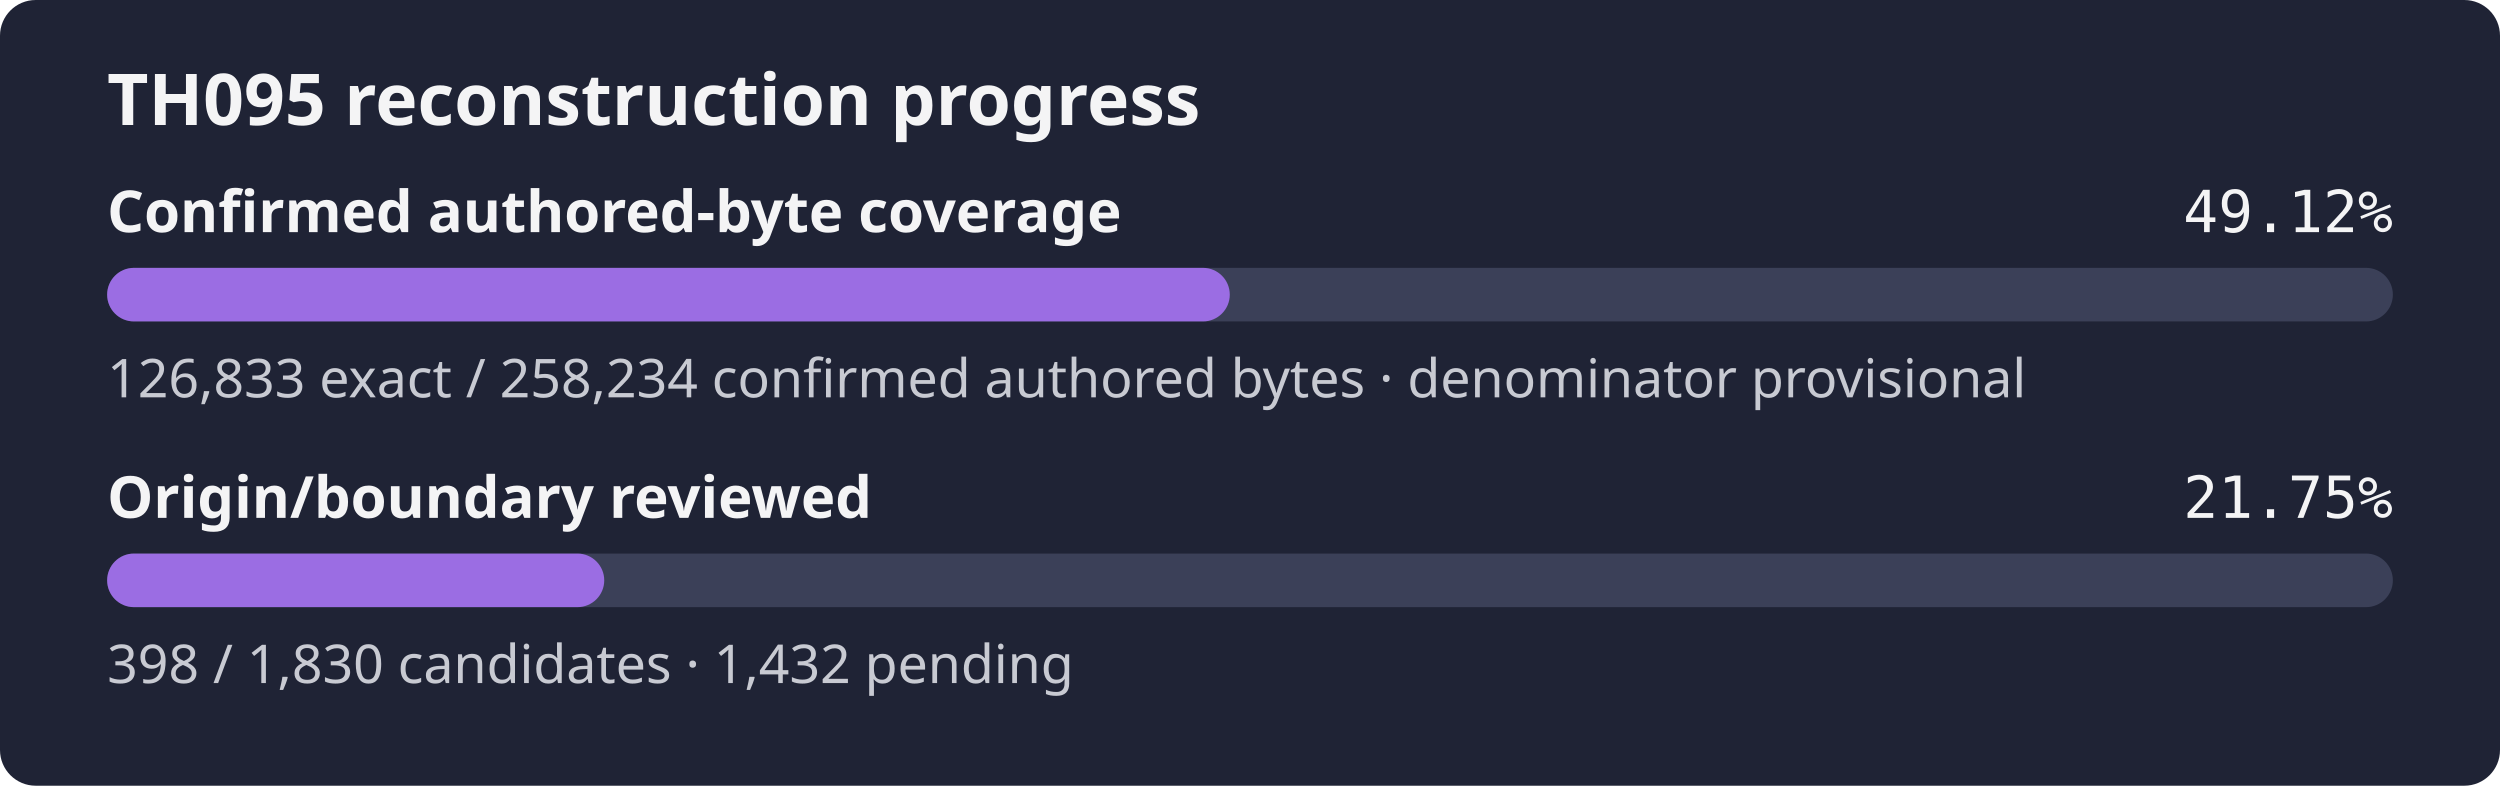
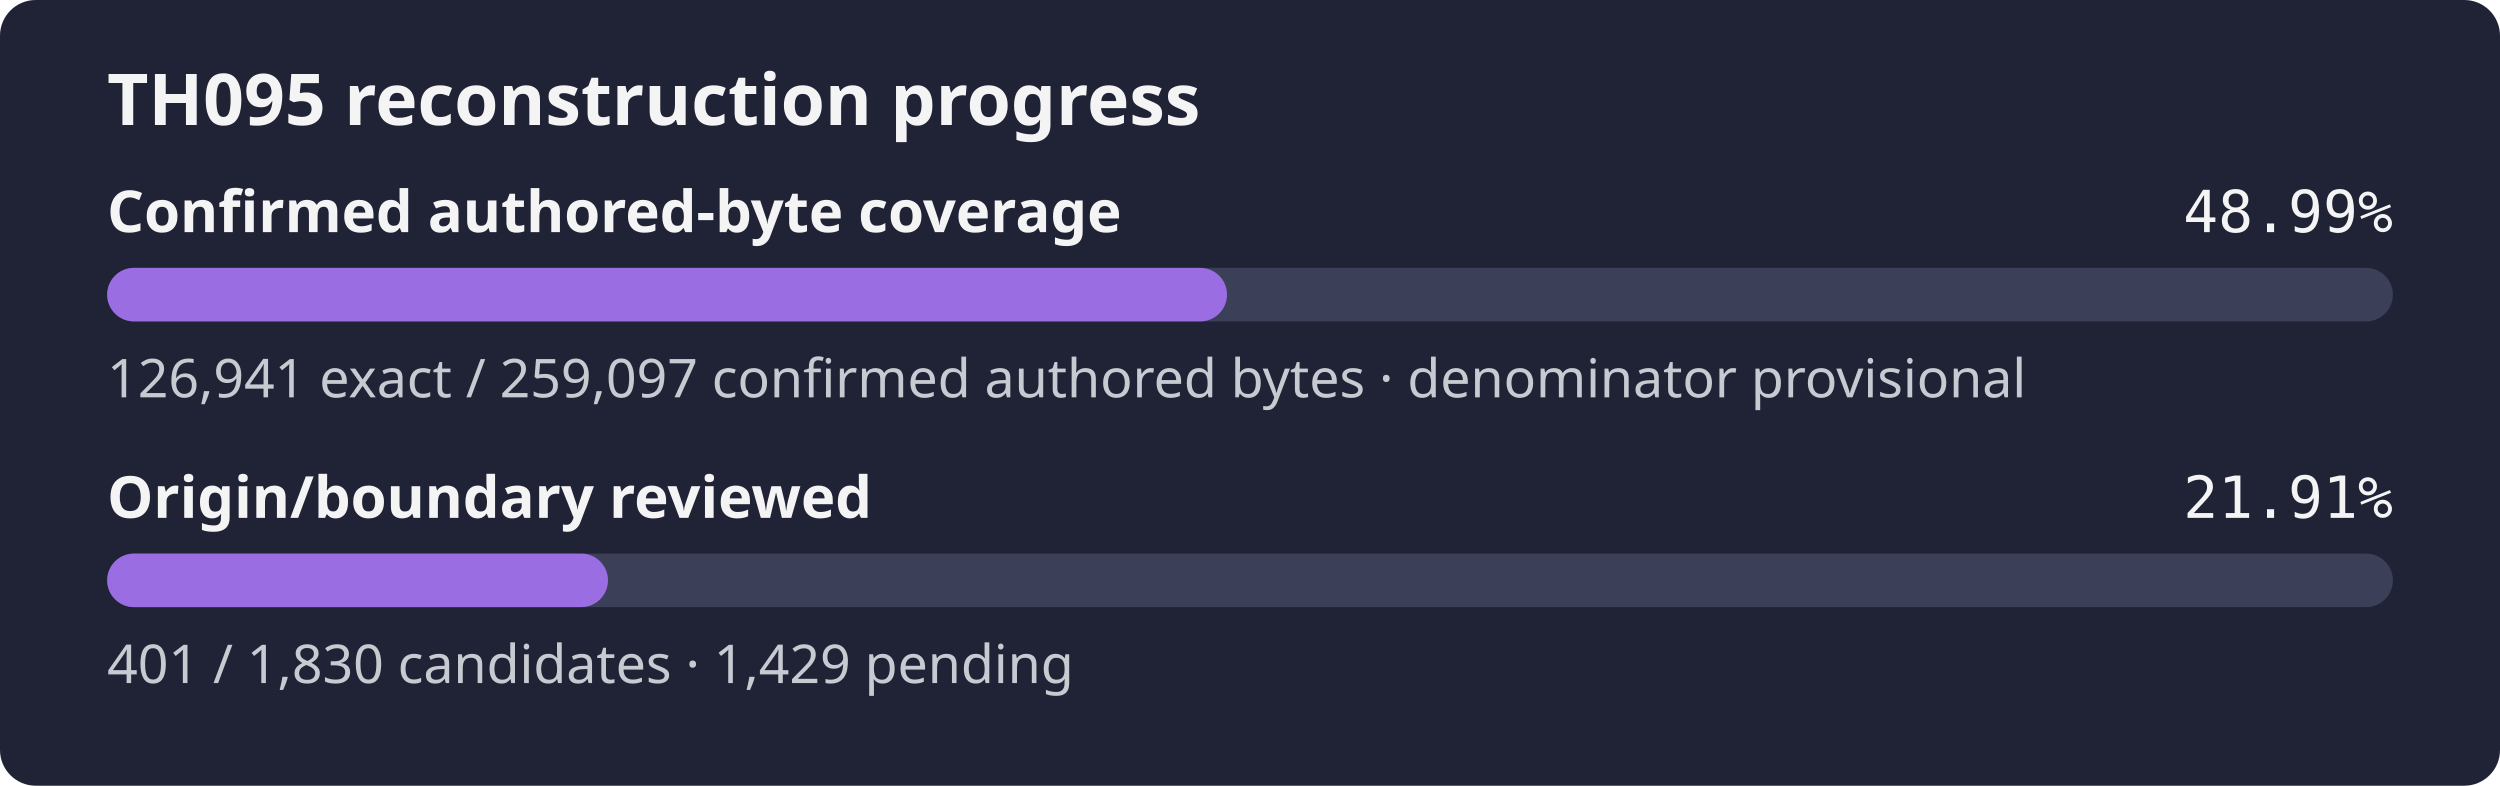
- <svg xmlns="http://www.w3.org/2000/svg" width="560" height="176" role="img" aria-label="TH095 reconstruction progress: 49.12% of the confirmed authored-byte set is exact, origin review 21.75%">
+ <svg xmlns="http://www.w3.org/2000/svg" width="560" height="176" role="img" aria-label="TH095 reconstruction progress: 48.99% of the confirmed authored-byte set is exact, origin review 21.91%">
  <rect width="560" height="176" rx="8" fill="#1f2335" />
  <text x="24" y="28" fill="#f4f4f5" font-family="sans-serif" font-size="16" font-weight="600">TH095 reconstruction progress</text>
  <text x="24" y="52" fill="#f4f4f5" font-family="sans-serif" font-size="13" font-weight="600">Confirmed authored-byte coverage</text>
-   <text x="536" y="52" fill="#f4f4f5" text-anchor="end" font-family="monospace" font-size="13">49.12%</text>
+   <text x="536" y="52" fill="#f4f4f5" text-anchor="end" font-family="monospace" font-size="13">48.99%</text>
  <rect x="24" y="60" width="512" height="12" rx="6" fill="#3b4058" />
-   <rect x="24" y="60" width="251.47" height="12" rx="6" fill="#9b6de3" />
-   <text x="24" y="89" fill="#c8cad2" font-family="sans-serif" font-size="12">126,833 exact / 258,234 confirmed authored bytes · denominator provisional</text>
+   <rect x="24" y="60" width="250.85" height="12" rx="6" fill="#9b6de3" />
+   <text x="24" y="89" fill="#c8cad2" font-family="sans-serif" font-size="12">126,941 exact / 259,097 confirmed authored bytes · denominator provisional</text>
  <text x="24" y="116" fill="#f4f4f5" font-family="sans-serif" font-size="13" font-weight="600">Origin/boundary reviewed</text>
-   <text x="536" y="116" fill="#f4f4f5" text-anchor="end" font-family="monospace" font-size="13">21.75%</text>
+   <text x="536" y="116" fill="#f4f4f5" text-anchor="end" font-family="monospace" font-size="13">21.91%</text>
  <rect x="24" y="124" width="512" height="12" rx="6" fill="#3b4058" />
-   <rect x="24" y="124" width="111.35" height="12" rx="6" fill="#9b6de3" />
-   <text x="24" y="153" fill="#c8cad2" font-family="sans-serif" font-size="12">398 / 1,830 candidates · 1,432 pending</text>
+   <rect x="24" y="124" width="112.19" height="12" rx="6" fill="#9b6de3" />
+   <text x="24" y="153" fill="#c8cad2" font-family="sans-serif" font-size="12">401 / 1,830 candidates · 1,429 pending</text>
</svg>
